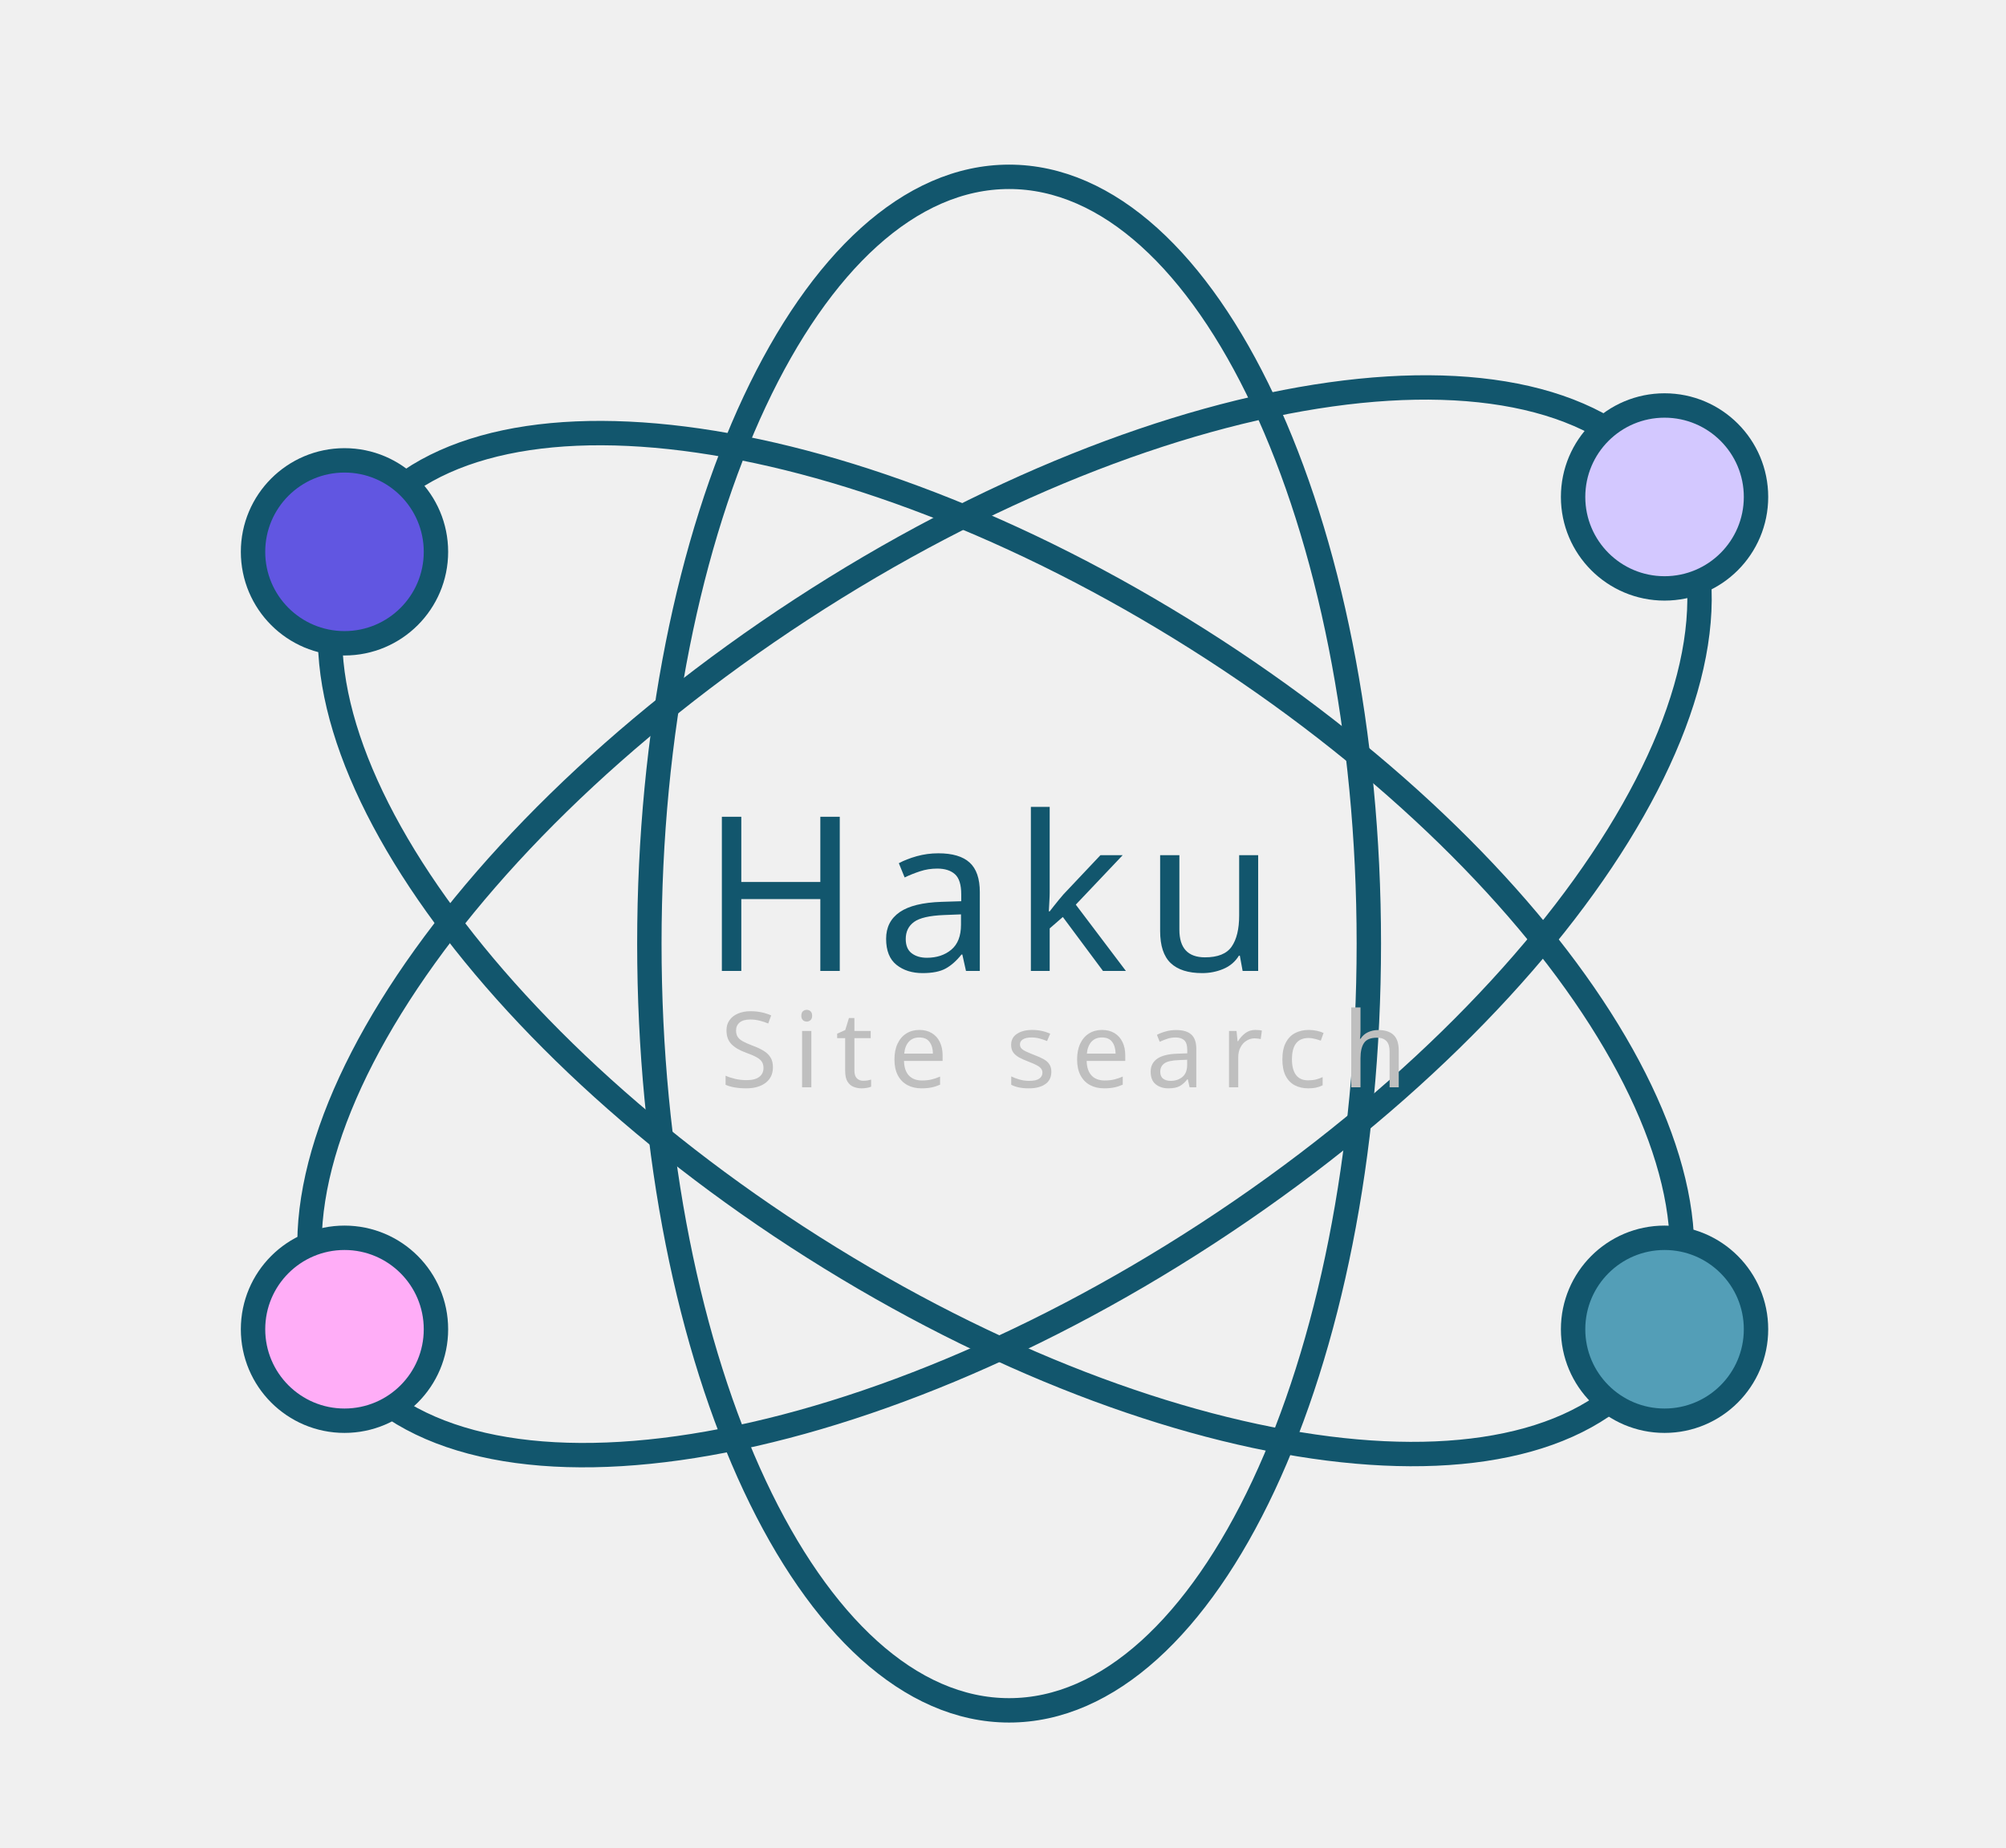
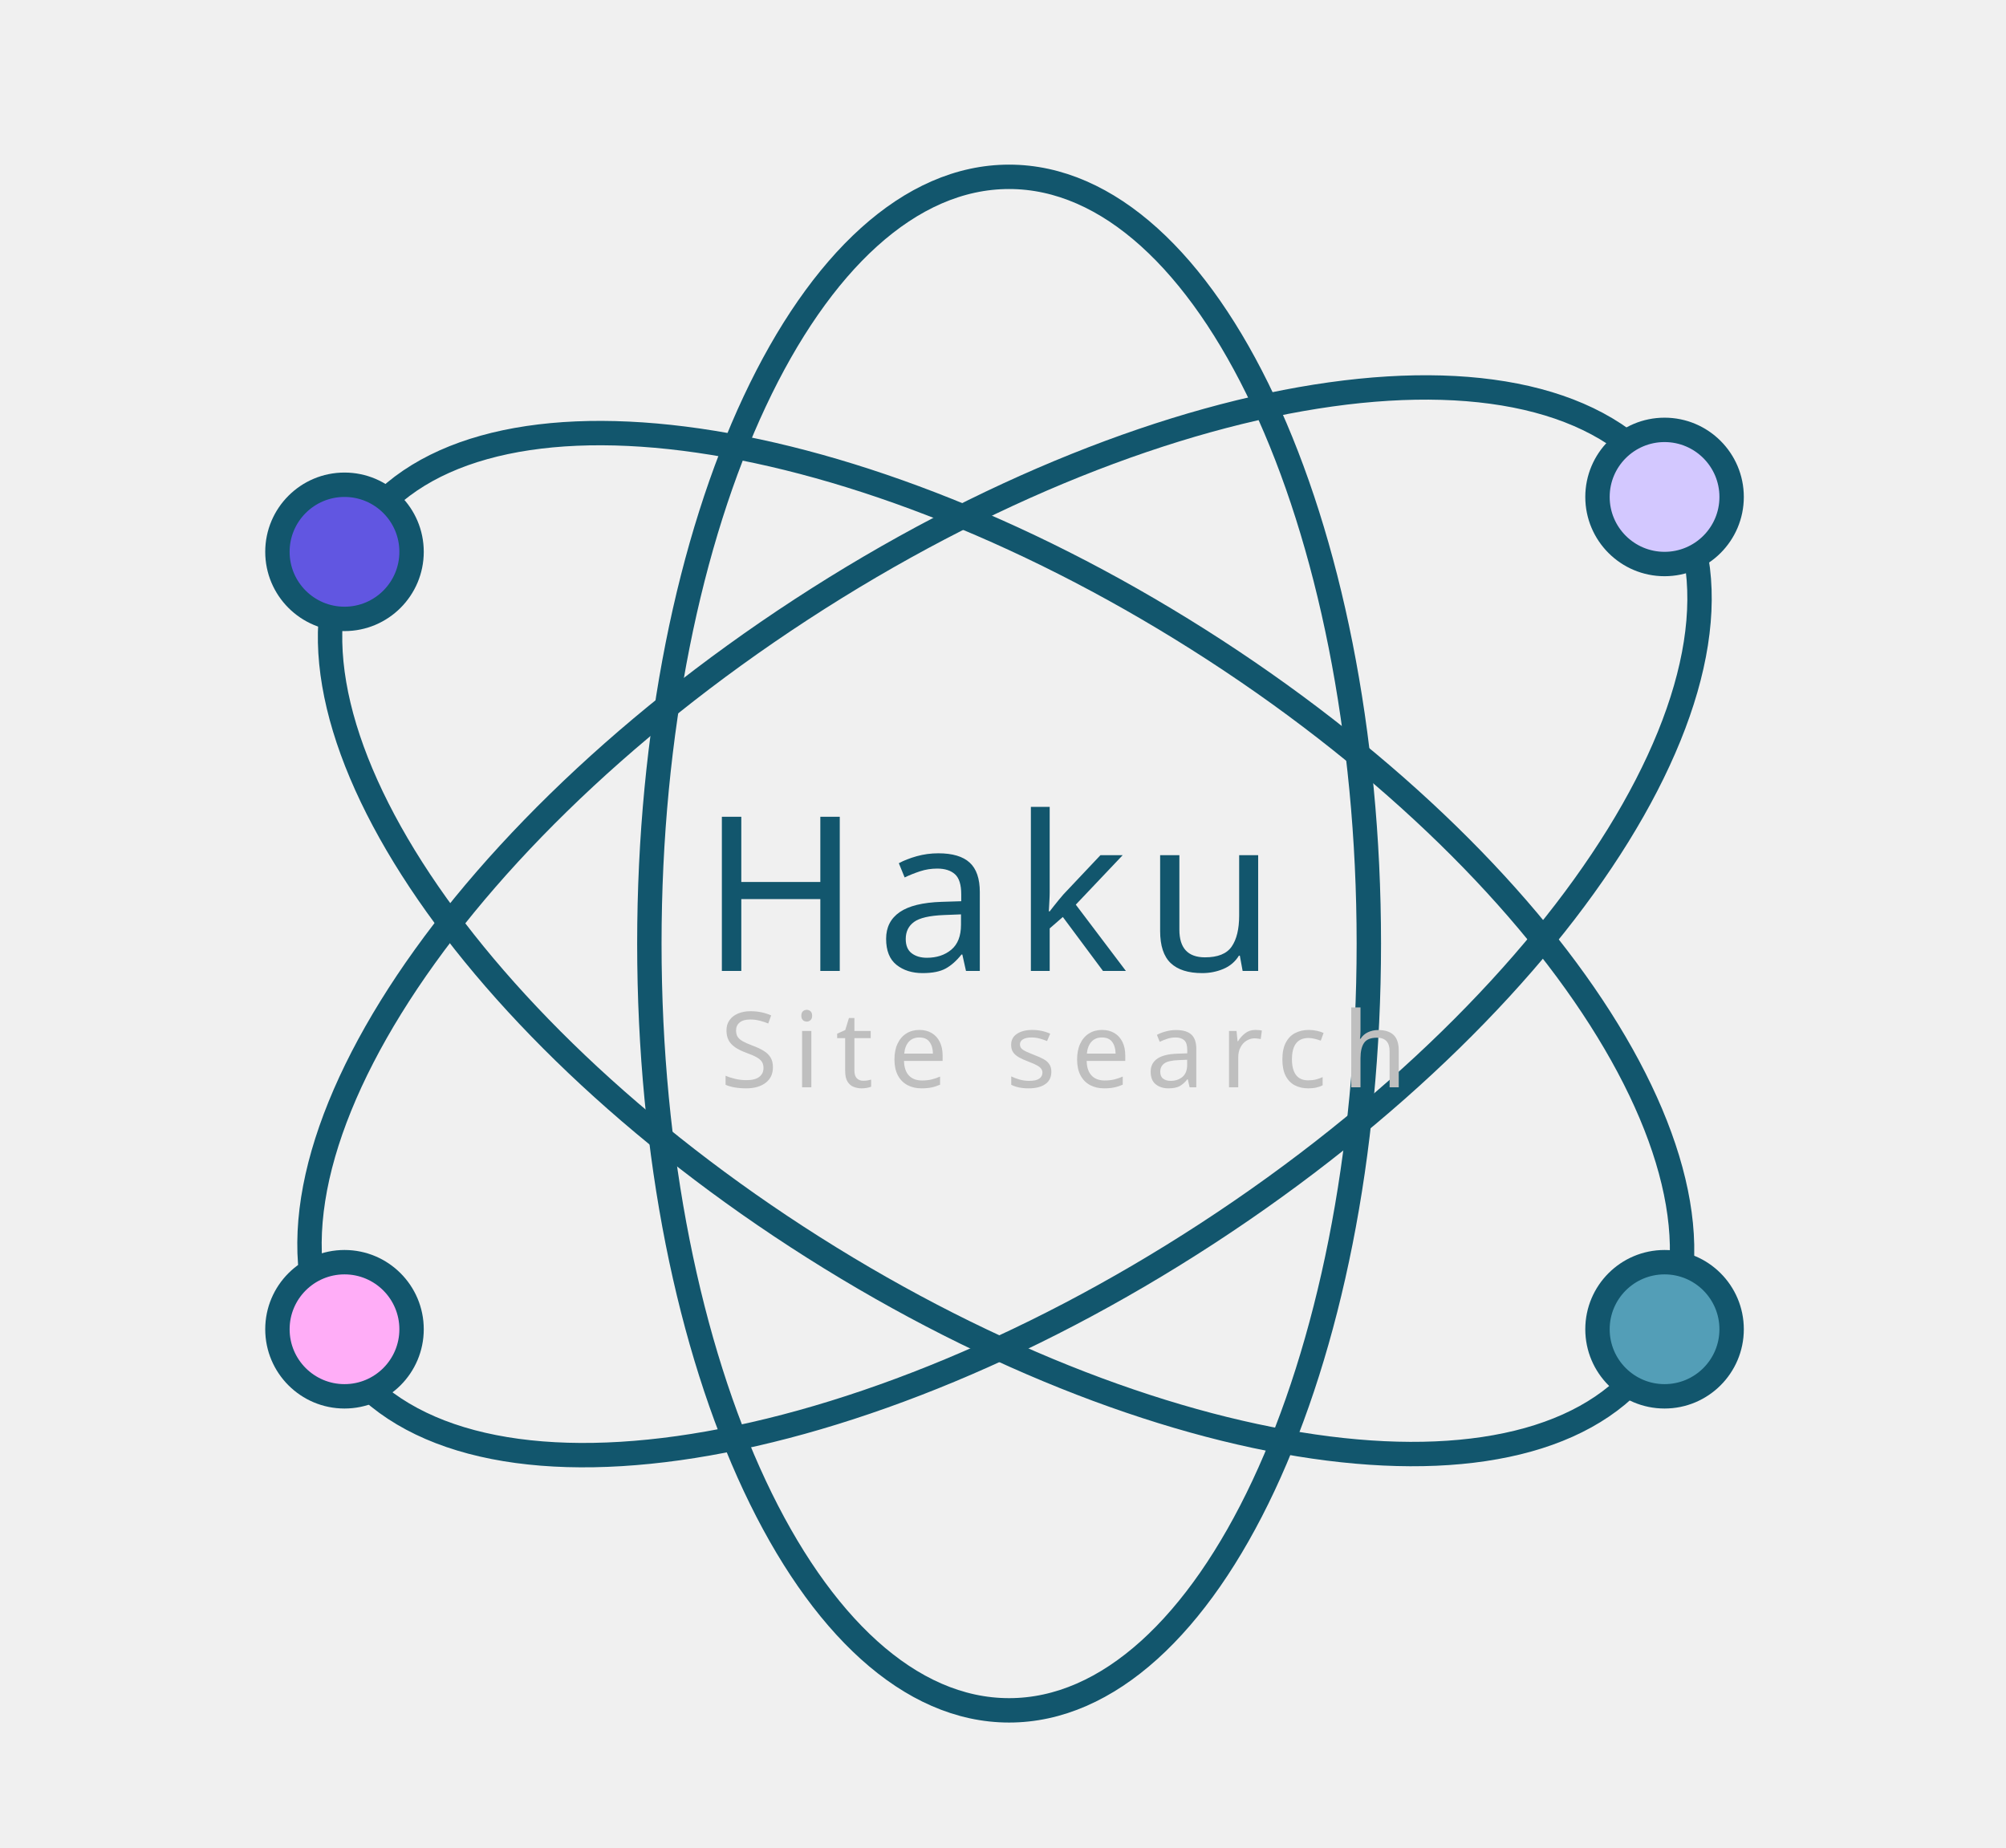
<svg xmlns="http://www.w3.org/2000/svg" version="1.1" x="0px" y="0px" viewBox="0 0 658 606" style="enable-background:new 0 0 658 606;" xml:space="preserve">
  <style type="text/css">
	.st0{fill:#12566d;}
	.st1{fill:none;stroke:#6156E1;stroke-width:10;stroke-linecap:round;stroke-linejoin:round;stroke-miterlimit:10;}
	.st2{fill:none;stroke:#000000;stroke-width:20;stroke-linecap:round;stroke-linejoin:round;stroke-miterlimit:10;}
	.st3{display:none;}
	.st4{display:inline;}
	.st5{display:none;fill:#A9C1C1;}
	.st6{fill:#12566d;}
	.st7{fill:#FFADF7;}
	.st8{fill:#D3C8FF;}
	.st9{fill:#6156E1;}
	.st10{fill:#FFFFFF;}
	.st11{fill:none;stroke:#12566d;stroke-width:8;stroke-miterlimit:10;}
	.st12{fill:#6156E1;stroke:#12566d;stroke-width:8;stroke-miterlimit:10;}
	.st13{fill:#12566d;}
	.st14{fill:#FFADF7;stroke:#12566d;stroke-width:8;stroke-miterlimit:10;}
	.st15{fill:#D3C8FF;stroke:#12566d;stroke-width:8;stroke-miterlimit:10;}
	.st16{fill:#12566d;}
	.st17{font-family:'Quicksand';}
	.st18{font-size:70.827px;}
	.st19{letter-spacing:5px;}
	.st20{fill:#BFBFBF;}
	.st21{font-family:'Mulish';}
	.st22{font-size:34.473px;}
	.st23{letter-spacing:5;}
	.st24{fill:#539EB7;stroke:#12566d;stroke-width:8;stroke-miterlimit:10;}
</style>
  <g id="molekyl">
    <g>
      <ellipse class="st11" cx="331" cy="309.5" rx="118" ry="251.5" />
    </g>
    <g>
      <ellipse transform="matrix(0.5348 -0.845 0.845 0.5348 -108.0044 422.8242)" class="st11" cx="330" cy="309.5" rx="118" ry="251.5" />
    </g>
    <g>
      <ellipse transform="matrix(0.8376 -0.5462 0.5462 0.8376 -111.553 229.0378)" class="st11" cx="329.5" cy="302.2" rx="260.2" ry="122.1" />
    </g>
  </g>
  <g id="logo">
    <text transform="matrix(1 0 0 1 229.9092 318.478)" class="st16 st17 st18 st19">Haku</text>
    <text transform="matrix(1 0 0 1 236.2363 356.6367)" class="st20 st21 st22 st23">Site search</text>
  </g>
-   <ellipse id="atom-1" class="st12" cx="113" cy="181" rx="30" ry="30" />
-   <ellipse id="atom-2" class="st24" cx="546" cy="436" rx="30" ry="30" />
-   <ellipse id="atom-3" class="st14" cx="113" cy="436" rx="30" ry="30" />
-   <ellipse id="atom-4" class="st15" cx="546" cy="163" rx="30" ry="30" />
+   <ellipse id="atom-1" class="st12" cx="113" cy="181" rx="22" ry="22" />
+   <ellipse id="atom-2" class="st24" cx="546" cy="436" rx="22" ry="22" />
+   <ellipse id="atom-3" class="st14" cx="113" cy="436" rx="22" ry="22" />
+   <ellipse id="atom-4" class="st15" cx="546" cy="163" rx="22" ry="22" />
  <path id="track-1" fill="none" d="M 393.11,209.78            C 510.48,284.07 577.38,388.93 542.52,444.00              507.67,499.07 384.27,483.49 266.90,409.20              149.53,334.92 82.64,230.06 117.49,174.99              152.34,119.92 275.74,135.50 393.11,209.78 Z" />
  <path id="track-2" fill="none" d="M 547.44,160.07            C 584.27,216.55 516.56,325.97 396.19,404.46              275.82,482.95 148.39,500.79 111.55,444.31              74.72,387.83 142.44,278.41 262.81,199.92              383.17,121.43 510.61,103.58 547.44,160.07 Z" />
</svg>
